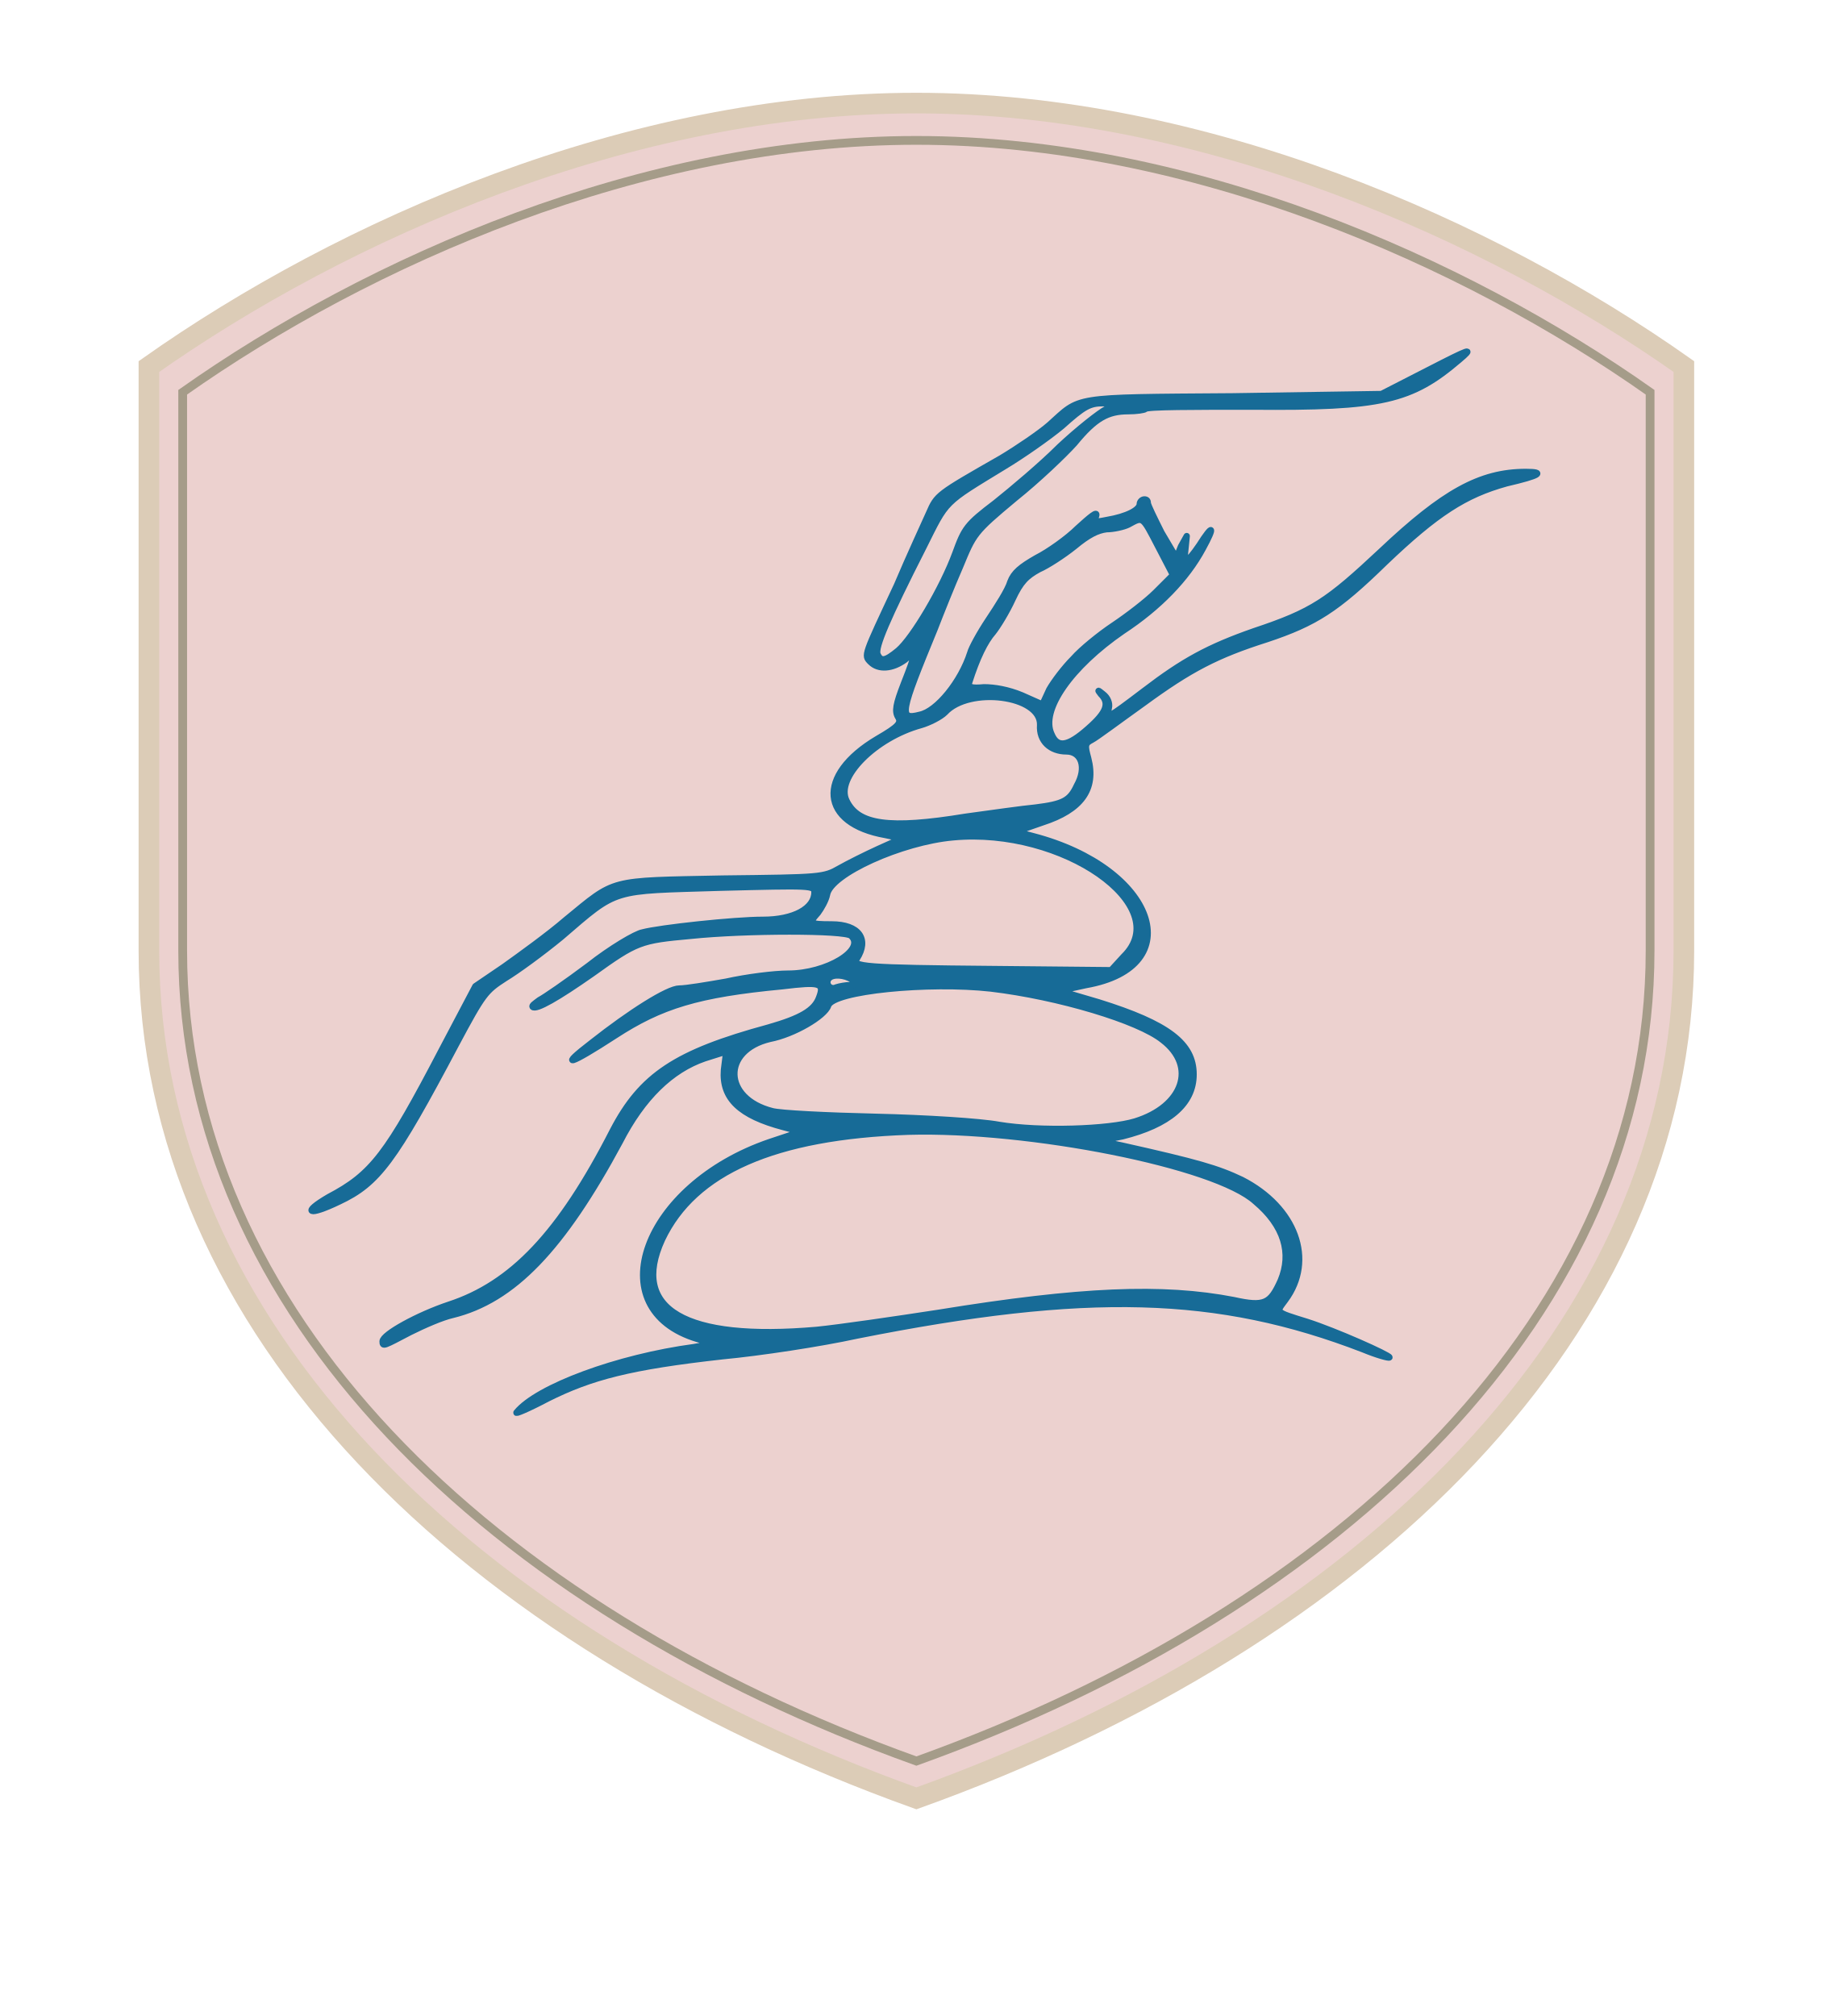
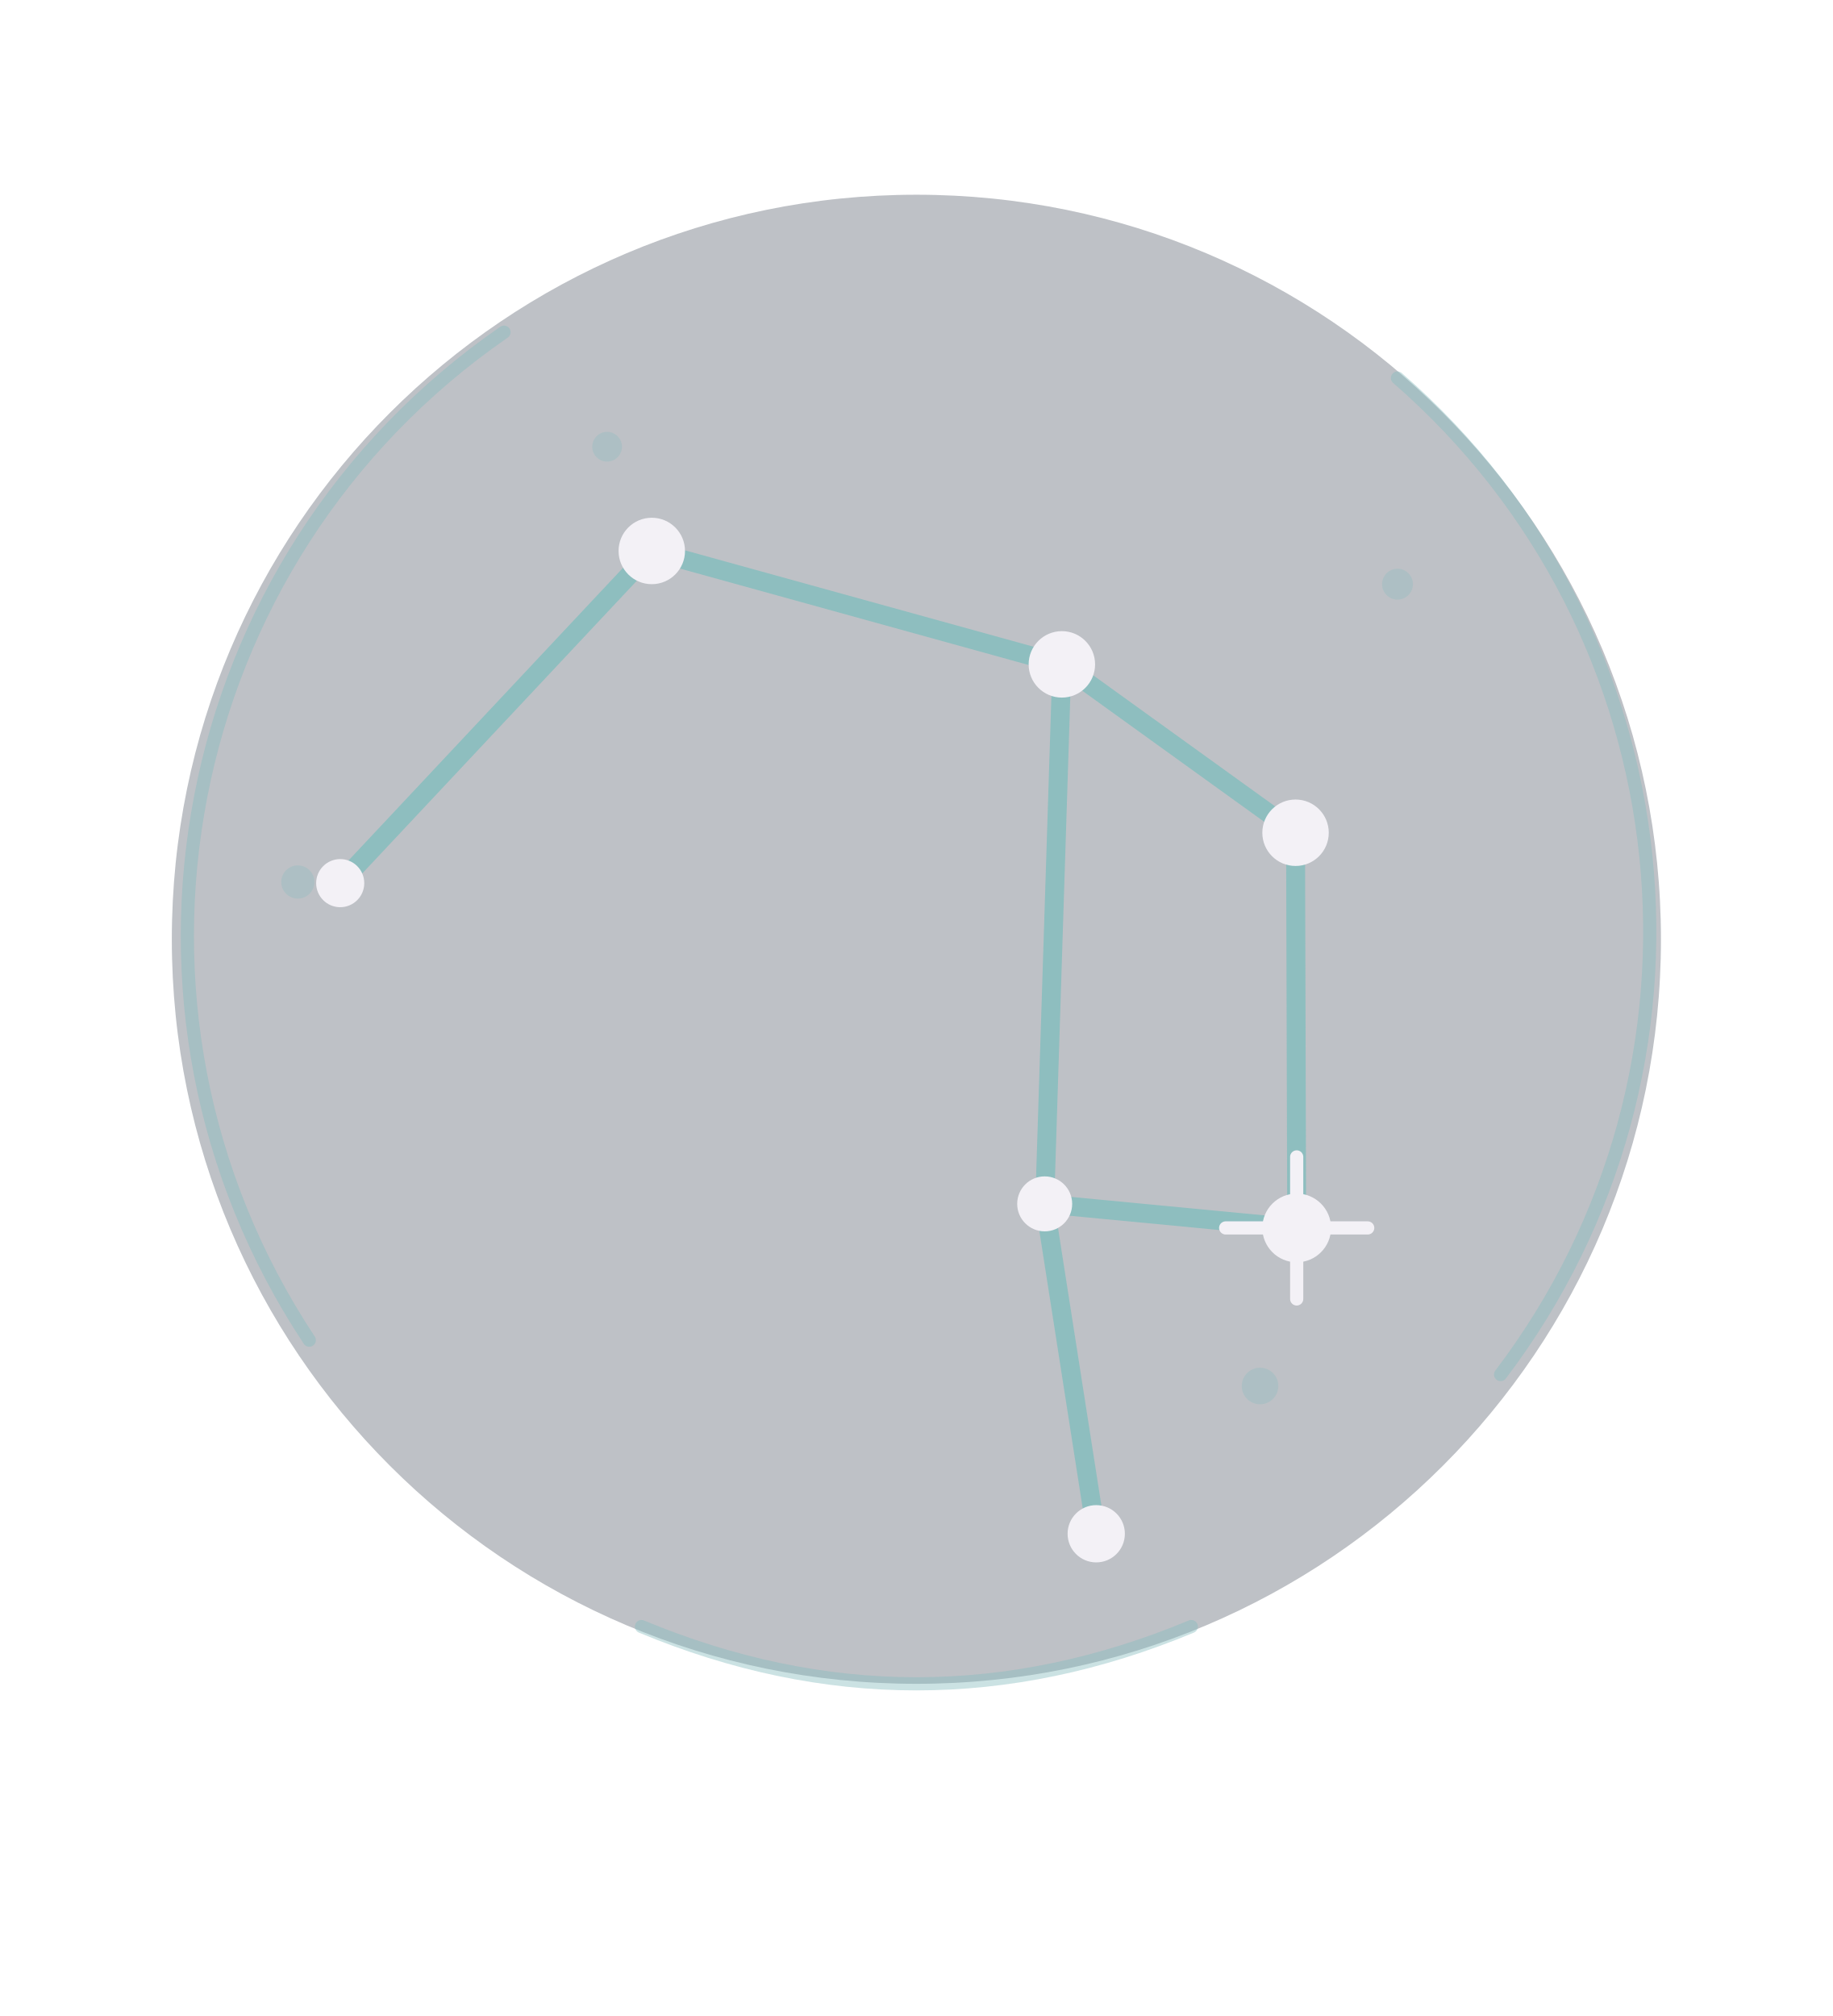
- <svg xmlns="http://www.w3.org/2000/svg" viewBox="0 0 160 176" aria-hidden="true" focusable="false" data-badge-art="ind-participations-30" data-art-motif="lappui">
-   <defs>
-     <clipPath id="oba-asset-ind-participations-30-e-scene">
-       <path d="M80 9 C105 9 130 20 147 32 L147 83 C147 116 119 143 80 157 C41 143 13 116 13 83 L13 32 C30 20 55 9 80 9Z" transform="translate(80 83) scale(.92) translate(-80 -83)" />
-     </clipPath>
-   </defs>
-   <path d="M80 9 C105 9 130 20 147 32 L147 83 C147 116 119 143 80 157 C41 143 13 116 13 83 L13 32 C30 20 55 9 80 9Z" fill="#ECD1CF" stroke="#DCCCB7" stroke-width="1.8" />
-   <path d="M80 9 C105 9 130 20 147 32 L147 83 C147 116 119 143 80 157 C41 143 13 116 13 83 L13 32 C30 20 55 9 80 9Z" transform="translate(80 83) scale(.956) translate(-80 -83)" fill="none" stroke="#A59C89" stroke-width=".8" />
-   <g clip-path="url(#oba-asset-ind-participations-30-e-scene)" fill="#176B97" stroke="#176B97" stroke-width=".55" stroke-linejoin="round">
-     <path d="M45.1 123.3C46.9 121.1 53.9 118.5 60.6 117.6L62.3 117.3 60.9 116.9C52.2 114.3 56.1 103.5 67.2 99.7L69.9 98.8 68.4 98.4C64.6 97.4 63 95.9 63.2 93.4L63.4 91.8 61.5 92.4C58.6 93.4 56.1 95.8 54.1 99.7 49.1 109 44.8 113.5 39.5 114.8 38.6 115 37 115.7 35.8 116.3 33.5 117.5 33.4 117.6 33.4 117.1 33.4 116.5 36.5 114.8 39.2 113.9 44.7 112.1 48.9 107.7 53.5 98.7 56 93.9 59 91.9 67.1 89.7 69.9 88.9 71.1 88.2 71.5 87.1 72 85.8 71.6 85.7 68.3 86.1 60.9 86.8 57.7 87.8 53.7 90.4 49.7 93 48.7 93.3 51.7 91 55 88.4 58.3 86.3 59.3 86.3 59.9 86.3 61.7 86 63.4 85.7 65.2 85.3 67.6 85 68.8 85 72.2 85 75.6 82.9 74.3 81.7 73.8 81.2 65.1 81.2 60.3 81.7 55.9 82.1 55.6 82.2 51.7 85 48.7 87.1 46.8 88.2 46.5 87.9 46.4 87.8 46.7 87.6 47.1 87.3 47.5 87.1 49.4 85.8 51.4 84.3 53.3 82.8 55.5 81.5 56.1 81.4 57.6 81 64.1 80.3 66.6 80.3 69.3 80.3 71.1 79.3 71.1 77.9 71.1 77.3 70.8 77.3 62.9 77.5 53.3 77.8 54 77.5 49 81.8 47.3 83.2 45.1 84.8 44.1 85.4 42.4 86.5 42.2 86.7 39.8 91.2 34.4 101.4 33 103.3 29.6 104.9 26.9 106.2 26.3 105.9 28.7 104.5 32.5 102.5 33.8 100.8 38.6 91.6L41.5 86.1 44 84.4C45.4 83.4 47.9 81.6 49.4 80.3 53.8 76.7 53 76.9 63.1 76.7 71.7 76.6 71.9 76.6 73.3 75.8 74 75.4 75.6 74.6 76.7 74.1L78.7 73.2 77.3 72.9C71.6 71.9 71.2 67.7 76.6 64.5 78.5 63.4 78.7 63.1 78.4 62.6 78.1 62.1 78.2 61.5 78.9 59.7 80 56.9 80 56.7 79 57.6 77.9 58.4 76.7 58.5 76 57.8 75.4 57.2 75.4 57.3 78.3 51.1 79.4 48.5 80.7 45.7 81.1 44.8 81.8 43.2 81.8 43.2 87.4 40 88.9 39.1 90.8 37.8 91.6 37.1 94.4 34.6 93.3 34.7 107.6 34.6L120.6 34.4 124.7 32.3C128.4 30.4 128.7 30.3 127.4 31.4 123.2 35 120.6 35.6 109.3 35.5 104.3 35.5 100.1 35.5 100 35.7 99.9 35.8 99.2 35.9 98.5 35.9 96.7 35.9 95.6 36.5 93.8 38.7 92.9 39.7 90.6 41.9 88.6 43.5 85 46.5 85 46.6 83.8 49.5 83.1 51.1 82.1 53.6 81.6 54.9 78.6 62.2 78.4 62.9 80.3 62.4 81.8 62.1 83.9 59.5 84.7 57 84.8 56.6 85.5 55.3 86.3 54.1 87.1 52.9 88 51.5 88.2 50.8 88.5 50 89.1 49.5 90.5 48.7 91.5 48.2 93.2 47 94.1 46.1 95.2 45.1 95.8 44.6 95.7 45 95.5 45.6 95.6 45.6 96.6 45.4 98.4 45.1 99.5 44.5 99.5 44 99.5 43.8 99.7 43.6 99.9 43.6 100.1 43.6 100.2 43.7 100.2 43.9 100.2 44.1 100.8 45.3 101.4 46.5L102.7 48.7 103.1 47.7 103.6 46.8 103.5 47.8C103.3 49.3 103.6 49.2 104.7 47.6 105.9 45.7 106.1 45.9 105 47.9 103.6 50.5 101.2 53 98 55.1 93.5 58.2 90.8 62 91.8 64.1 92.3 65.3 93.2 65.2 95 63.6 96.6 62.2 96.9 61.4 96.1 60.6 95.8 60.2 95.8 60.2 96.3 60.6 96.7 60.9 96.9 61.4 96.8 61.8 96.6 62.8 96.6 62.8 99.9 60.3 103.3 57.7 105.5 56.5 109.5 55.1 114.6 53.4 115.9 52.5 120.6 48.1 126 43 129.2 41.2 133.2 41.2 134.9 41.2 134.5 41.5 131.5 42.2 127.9 43.2 125.4 44.8 120.9 49.1 116.7 53.2 114.8 54.4 110.6 55.8 106.2 57.2 103.9 58.4 99.8 61.4 97.7 62.9 95.7 64.4 95.3 64.6 94.7 64.9 94.7 65.1 95 66.2 95.7 68.9 94.4 70.7 91 71.8L88.7 72.6 90.2 73C100.9 75.8 103.9 84.4 94.8 86L92.5 86.5 95.9 87.5C102 89.4 104.2 91.1 104.2 93.8 104.2 96.4 102 98.2 98 99.2L96 99.6 97.9 100C104.6 101.5 106.3 102 108.4 103 113.1 105.4 114.8 110 112.2 113.5 111.4 114.6 111.2 114.5 114.1 115.4 116.6 116.2 121.3 118.3 121.3 118.5 121.3 118.6 120.2 118.3 119 117.8 106.3 112.9 94.9 112.6 74.8 116.6 71.6 117.3 66.3 118.1 63.1 118.4 55 119.3 51.6 120.2 47.8 122.1 46.1 123 44.9 123.5 45.1 123.3ZM71.3 116.1C73.3 115.9 78.1 115.2 82 114.6 94.3 112.6 101.5 112.3 107.7 113.5 110.4 114.1 110.9 113.8 111.8 111.8 112.8 109.4 112.1 107 109.6 104.9 106.1 101.7 89.8 98.5 79.3 98.8 67.6 99.2 60.6 102.3 57.8 108.2 55 114.3 59.8 117.1 71.3 116.1ZM99.1 97.9C103.3 96.6 104.5 93.1 101.5 90.8 99.4 89.1 92.4 87 86.5 86.3 81.1 85.7 72.7 86.5 72.3 87.8 72 88.7 69.3 90.3 67.2 90.7 63 91.7 63.1 95.9 67.4 97 68.1 97.2 72.2 97.4 76.5 97.5 80.8 97.6 85.6 97.9 87.2 98.2 90.8 98.8 96.8 98.6 99.1 97.9ZM74.2 86C74.7 86 74.8 85.9 74.6 85.7 74.1 85.2 73 85 72.5 85.3 71.9 85.7 72.4 86.5 73 86.2 73.3 86.1 73.9 86 74.2 86ZM98.1 83.5C102.6 79.1 92.8 72.2 83.2 73.1 78.7 73.5 72.5 76.3 72.2 78.1 72.1 78.6 71.7 79.3 71.4 79.7 70.6 80.6 70.6 80.7 72.6 80.7 75 80.7 75.9 82 74.8 83.7 74.3 84.4 75.4 84.5 86.8 84.6L97 84.7 98.1 83.5ZM84.3 71.3C86.5 71 89.3 70.6 90.4 70.5 92.8 70.2 93.4 69.9 94 68.6 94.9 67 94.4 65.6 93.1 65.6 91.7 65.6 90.7 64.7 90.8 63.3 90.9 60.7 84.6 59.9 82.5 62.2 82.1 62.6 81.1 63.1 80.4 63.3 76.4 64.4 72.9 67.9 73.9 69.9 74.9 72 77.6 72.4 84.3 71.3ZM93.7 57.5C94.4 56.7 96 55.4 97.2 54.6 98.4 53.8 100.1 52.5 100.9 51.7L102.4 50.2 101.1 47.7C99.7 45 99.8 45.1 98.5 45.8 98.1 46 97.2 46.2 96.6 46.2 95.8 46.3 95 46.7 93.8 47.7 92.8 48.5 91.4 49.4 90.7 49.7 89.6 50.3 89.1 50.8 88.4 52.3 87.9 53.4 87.1 54.7 86.7 55.2 86 56 85.3 57.4 84.6 59.6 84.5 60 84.8 60.1 85.9 60 86.8 60 88 60.2 89.2 60.7L91 61.5 91.6 60.2C92 59.5 92.9 58.3 93.7 57.5ZM78.4 56.8C79.7 55.7 82.3 51.3 83.4 48.3 84.2 46.1 84.4 45.8 86.9 43.9 88.4 42.7 90.9 40.6 92.5 39 94.1 37.5 96 36 96.6 35.7L97.7 35.3 96.3 35.2C95.1 35.2 94.6 35.5 92.7 37.2 91.5 38.2 89.2 39.8 87.7 40.7 82.3 44 82.7 43.6 80.6 47.8 77.4 54.1 76.4 56.5 76.6 57.1 76.9 57.8 77.3 57.7 78.4 56.8Z" fill-rule="evenodd" />
+ <svg xmlns="http://www.w3.org/2000/svg" viewBox="0 0 160 176" aria-hidden="true" focusable="false" data-badge-art="ind-participations-30" data-art-motif="constellation-ind-participations-30">
+   <circle cx="80" cy="82" r="65" fill="#111C2F" fill-opacity=".27" />
+   <path d="M27 117A64 64 0 0 1 44 29M122 33A64 64 0 0 1 131 120M56 142Q80 152 104 142" fill="none" stroke="#87BDBE" stroke-width="1.15" stroke-opacity=".43" stroke-linecap="round" />
+   <g fill="#87BDBE" opacity=".30">
+     <circle cx="26" cy="77" r="1.45" />
+     <circle cx="122" cy="51" r="1.35" />
+     <circle cx="110" cy="121" r="1.6" />
+     <circle cx="53" cy="39" r="1.3" />
+   </g>
+   <path data-constellation="" d="M29.7 77.1L56.9 48.1L92.7 58L113.1 72.7L113.2 107.2L91.2 105.1L95.7 133.9M92.7 58L91.2 105.1" fill="none" stroke="#87BDBE" stroke-opacity=".87" stroke-width="1.65" stroke-linecap="round" stroke-linejoin="round" />
+   <g color="#F3F1F6" fill="#F3F1F6">
+     <circle cx="29.7" cy="77.1" r="2.1" />
+     <circle cx="56.9" cy="48.1" r="2.9" />
+     <circle cx="92.7" cy="58" r="2.9" />
+     <circle cx="113.1" cy="72.7" r="2.9" />
+     <circle cx="113.2" cy="107.2" r="3" />
+     <path d="M113.2 101.0v12.4M107.0 107.2h12.4" fill="none" stroke="currentColor" stroke-width="1.15" stroke-linecap="round" />
+     <circle cx="91.2" cy="105.1" r="2.4" />
+     <circle cx="95.7" cy="133.9" r="2.5" />
  </g>
</svg>
